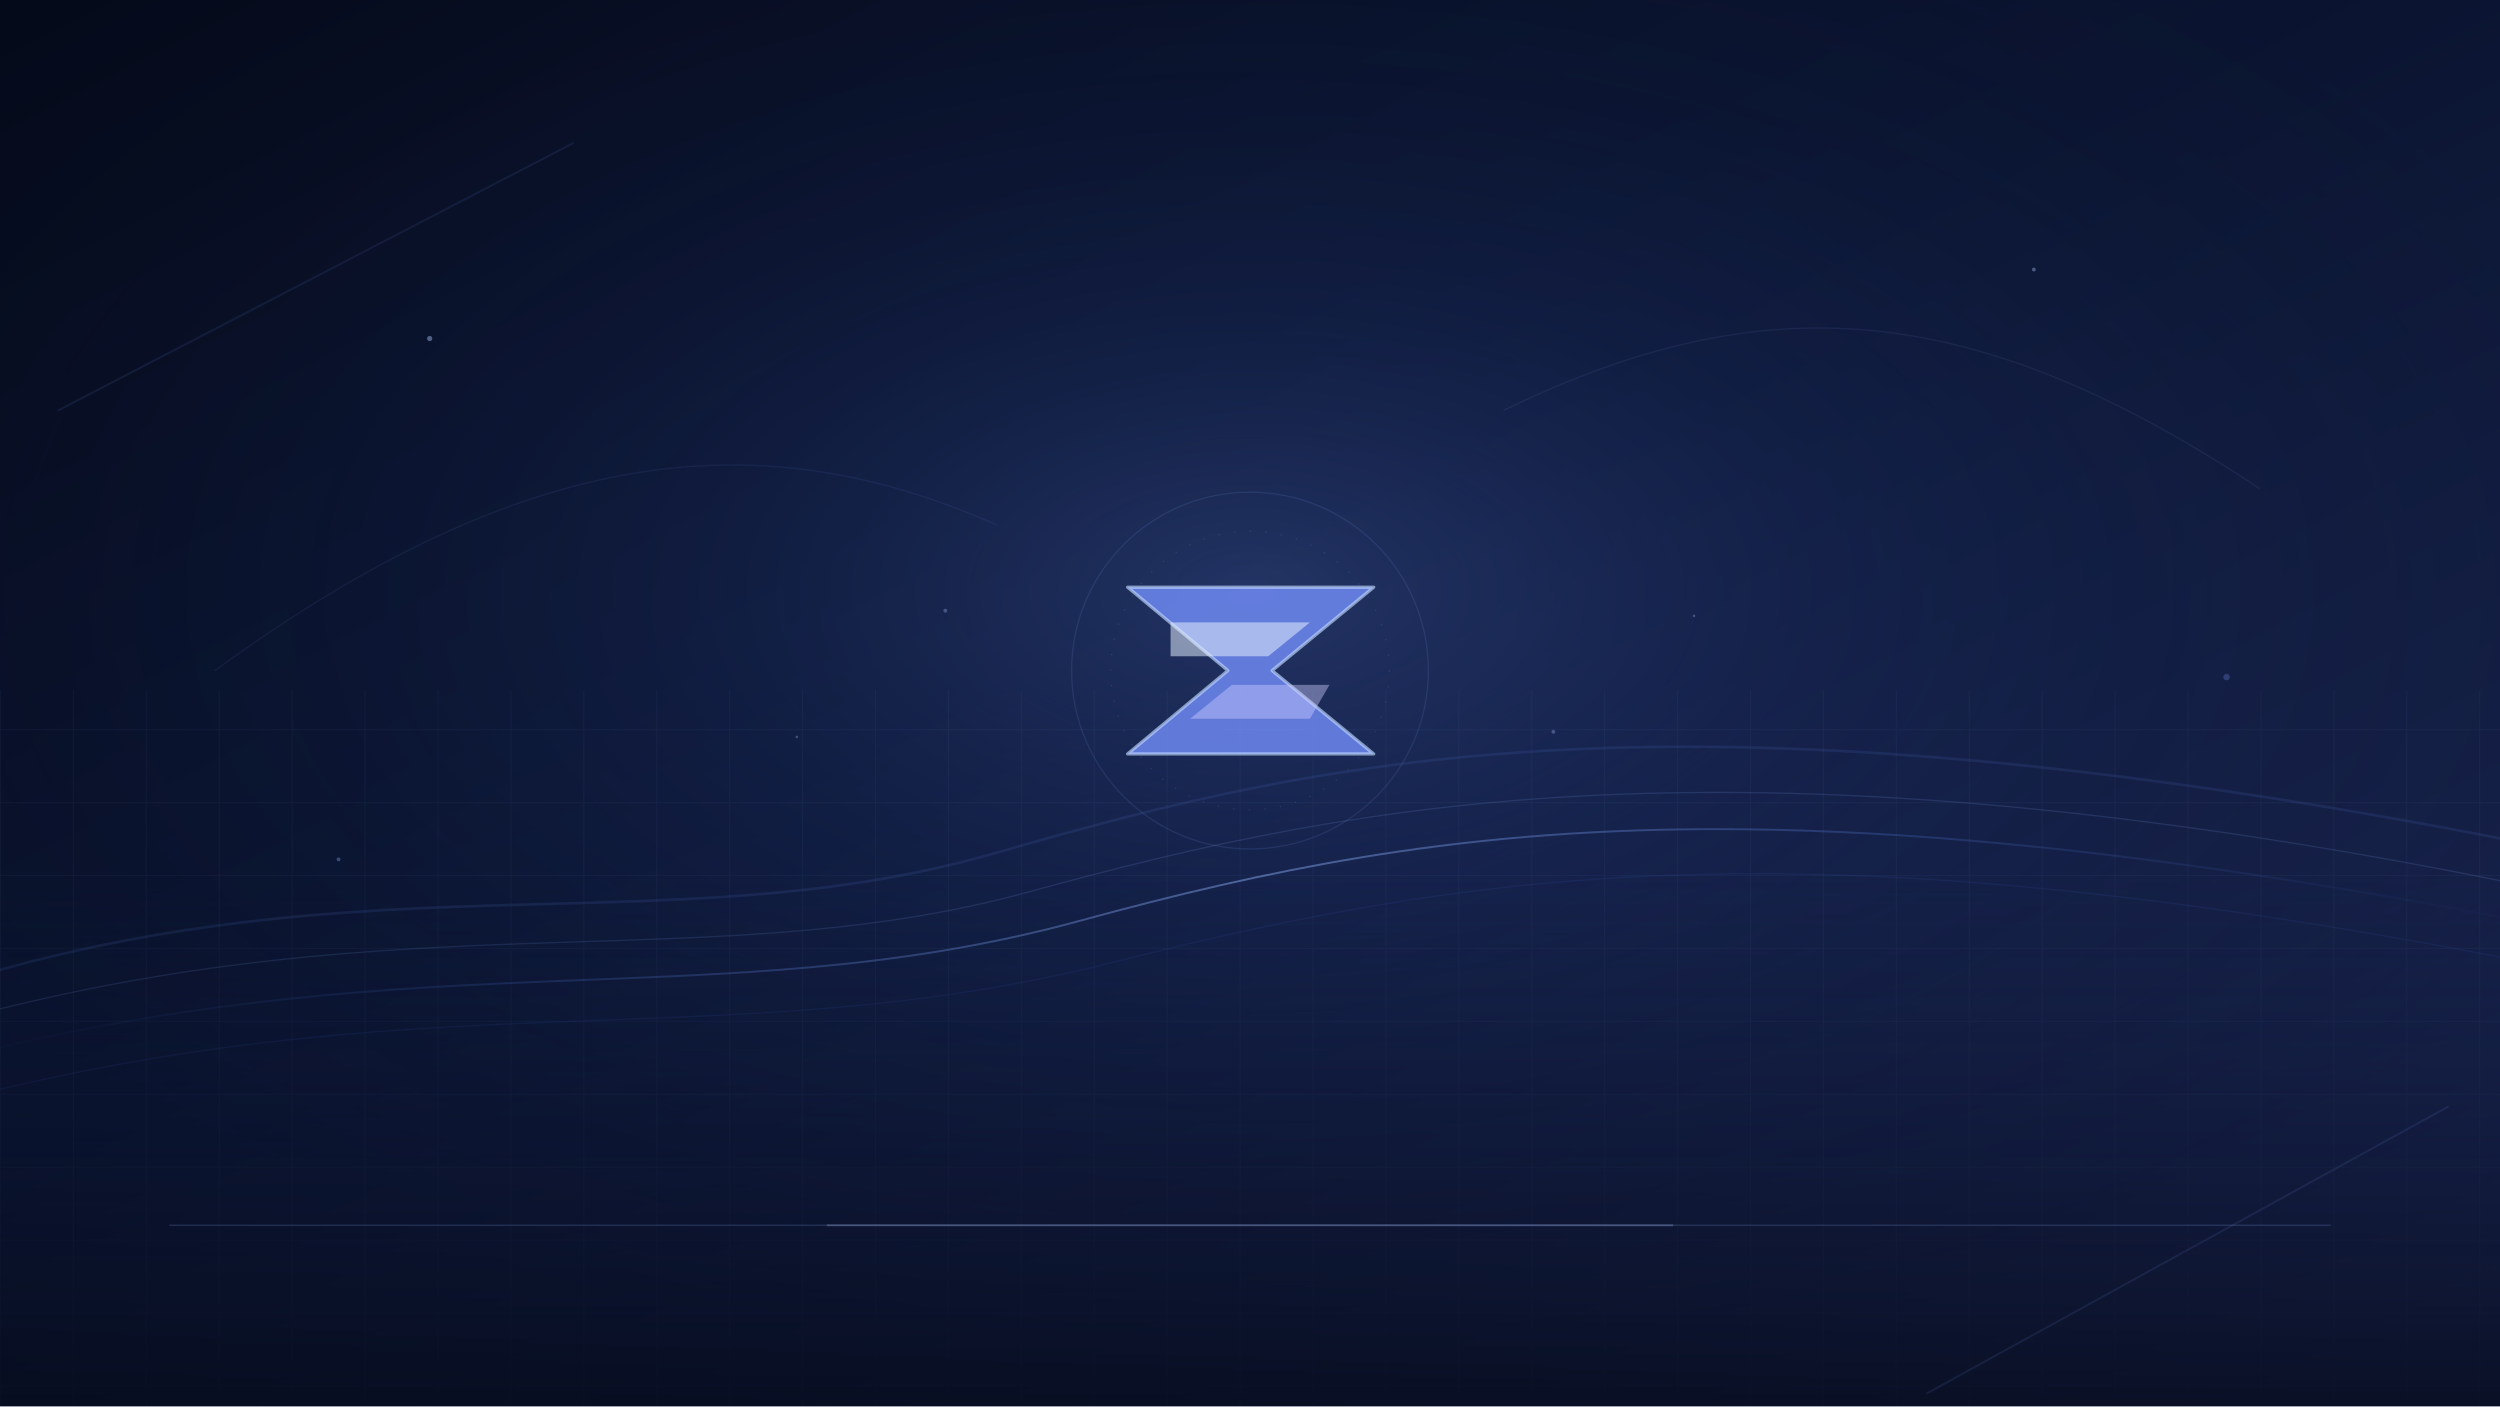
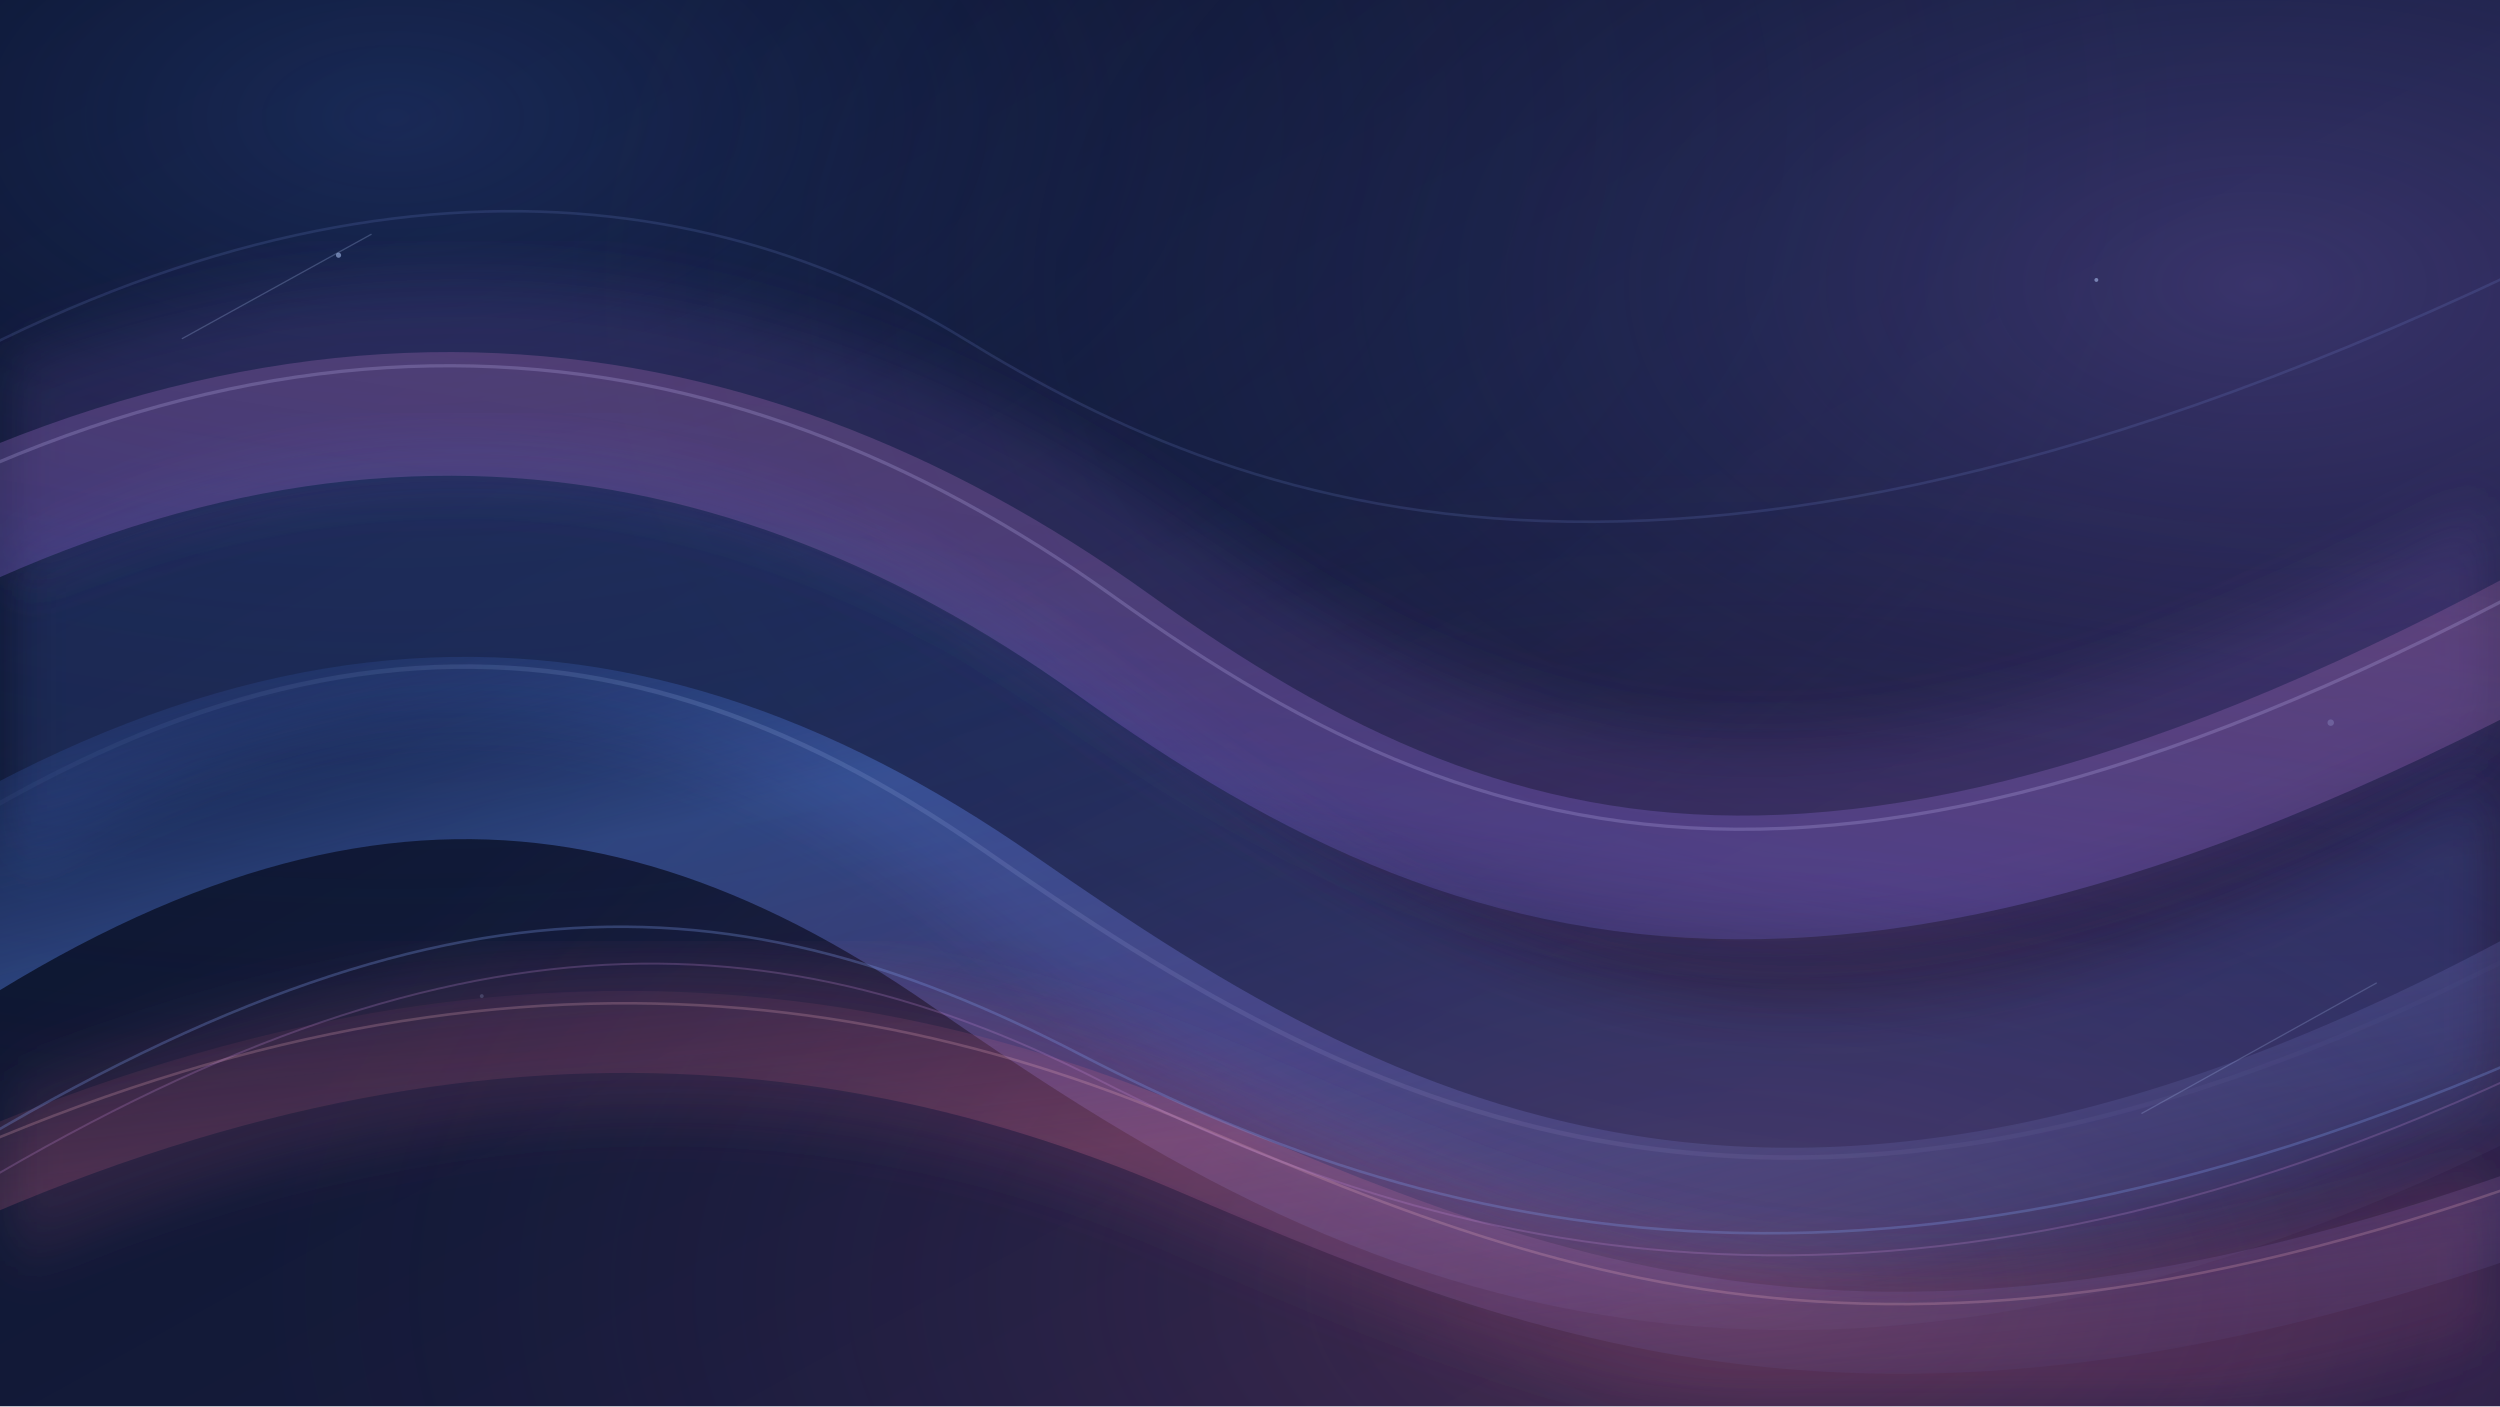
- <svg xmlns="http://www.w3.org/2000/svg" width="3840" height="2160" viewBox="0 0 3840 2160" role="img" aria-labelledby="title description">
+ <svg xmlns="http://www.w3.org/2000/svg" width="3840" height="2160" viewBox="0 0 3840 2160" preserveAspectRatio="xMidYMid slice" role="img" aria-labelledby="title description">
  <defs>
-     <linearGradient id="sky" x1="0" y1="0" x2="0.92" y2="1">
-       <stop offset="0" stop-color="#050A1A" />
-       <stop offset="0.45" stop-color="#0A1430" />
-       <stop offset="1" stop-color="#1A2551" />
+     <linearGradient id="base" x1="0" y1="0" x2="1" y2="1">
+       <stop offset="0" stop-color="#070D20" />
+       <stop offset="0.44" stop-color="#101936" />
+       <stop offset="1" stop-color="#241D43" />
    </linearGradient>
-     <radialGradient id="halo" cx="50%" cy="42%" r="58%">
-       <stop offset="0" stop-color="#5C7DDA" stop-opacity="0.30" />
-       <stop offset="0.38" stop-color="#334FA4" stop-opacity="0.16" />
-       <stop offset="1" stop-color="#111B3C" stop-opacity="0" />
+     <radialGradient id="topGlow" cx="16%" cy="8%" r="72%">
+       <stop offset="0" stop-color="#263E7E" stop-opacity="0.55" />
+       <stop offset="0.42" stop-color="#1A2B5D" stop-opacity="0.26" />
+       <stop offset="1" stop-color="#152041" stop-opacity="0" />
    </radialGradient>
-     <linearGradient id="ridge" x1="0" y1="0" x2="1" y2="0">
-       <stop offset="0" stop-color="#233B82" stop-opacity="0" />
-       <stop offset="0.25" stop-color="#4667C1" stop-opacity="0.30" />
-       <stop offset="0.5" stop-color="#90B7FF" stop-opacity="0.45" />
-       <stop offset="0.75" stop-color="#4667C1" stop-opacity="0.30" />
-       <stop offset="1" stop-color="#233B82" stop-opacity="0" />
+     <radialGradient id="lavenderGlow" cx="90%" cy="20%" r="68%">
+       <stop offset="0" stop-color="#7F64C8" stop-opacity="0.35" />
+       <stop offset="0.45" stop-color="#534DA1" stop-opacity="0.17" />
+       <stop offset="1" stop-color="#2C2B61" stop-opacity="0" />
+     </radialGradient>
+     <radialGradient id="coralGlow" cx="70%" cy="92%" r="60%">
+       <stop offset="0" stop-color="#D76A8A" stop-opacity="0.24" />
+       <stop offset="0.48" stop-color="#914C88" stop-opacity="0.12" />
+       <stop offset="1" stop-color="#4C326A" stop-opacity="0" />
+     </radialGradient>
+     <linearGradient id="blueRibbon" x1="0" y1="0" x2="1" y2="0.65">
+       <stop offset="0" stop-color="#3D68D1" stop-opacity="0.08" />
+       <stop offset="0.29" stop-color="#557FE1" stop-opacity="0.42" />
+       <stop offset="0.62" stop-color="#776FD2" stop-opacity="0.34" />
+       <stop offset="1" stop-color="#8F9BE5" stop-opacity="0.05" />
    </linearGradient>
-     <linearGradient id="mark" x1="-220" y1="-180" x2="210" y2="190">
-       <stop offset="0" stop-color="#9BC8FF" />
-       <stop offset="0.45" stop-color="#6D91FF" />
-       <stop offset="1" stop-color="#B88AFF" />
+     <linearGradient id="violetRibbon" x1="0" y1="1" x2="1" y2="0">
+       <stop offset="0" stop-color="#4A63C1" stop-opacity="0.09" />
+       <stop offset="0.35" stop-color="#7860C9" stop-opacity="0.35" />
+       <stop offset="0.72" stop-color="#B36FB5" stop-opacity="0.28" />
+       <stop offset="1" stop-color="#D68CAC" stop-opacity="0.05" />
    </linearGradient>
-     <pattern id="grid" width="112" height="112" patternUnits="userSpaceOnUse">
-       <path d="M112 0H0V112" fill="none" stroke="#95B5FF" stroke-opacity="0.12" stroke-width="2" />
-     </pattern>
-     <linearGradient id="fade" x1="0" y1="0" x2="0" y2="1">
-       <stop offset="0" stop-color="#0C1635" stop-opacity="0" />
-       <stop offset="1" stop-color="#050A1A" stop-opacity="0.78" />
+     <linearGradient id="peachRibbon" x1="0" y1="0" x2="1" y2="0.9">
+       <stop offset="0" stop-color="#BA547C" stop-opacity="0.03" />
+       <stop offset="0.44" stop-color="#D46A89" stop-opacity="0.26" />
+       <stop offset="0.77" stop-color="#9B6CBD" stop-opacity="0.19" />
+       <stop offset="1" stop-color="#6B84D1" stop-opacity="0.04" />
    </linearGradient>
+     <linearGradient id="edgeLight" x1="0" y1="0" x2="1" y2="0">
+       <stop offset="0" stop-color="#9BBEFF" stop-opacity="0" />
+       <stop offset="0.32" stop-color="#AFCBFF" stop-opacity="0.48" />
+       <stop offset="0.61" stop-color="#D7C6FF" stop-opacity="0.24" />
+       <stop offset="1" stop-color="#9BBEFF" stop-opacity="0" />
+     </linearGradient>
+     <filter id="blur" x="-20%" y="-30%" width="140%" height="160%">
+       <feGaussianBlur stdDeviation="48" />
+     </filter>
+     <filter id="softBlur" x="-20%" y="-30%" width="140%" height="160%">
+       <feGaussianBlur stdDeviation="16" />
+     </filter>
+     <clipPath id="canvas">
+       <rect width="3840" height="2160" />
+     </clipPath>
  </defs>
-   <rect width="3840" height="2160" fill="url(#sky)" />
-   <rect width="3840" height="2160" fill="url(#halo)" />
-   <g fill="none" stroke-linecap="round">
-     <path d="M-160 1540C520 1300 1010 1460 1530 1310S2610 1030 4000 1320" stroke="#4B68BC" stroke-opacity="0.18" stroke-width="4" />
-     <path d="M-160 1594C580 1368 1070 1510 1580 1370S2700 1104 4000 1386" stroke="#7F9DEB" stroke-opacity="0.16" stroke-width="2" />
-     <path d="M-160 1650C620 1430 1090 1570 1660 1414S2760 1188 4000 1440" stroke="url(#ridge)" stroke-width="3" />
-     <path d="M-120 1704C640 1495 1110 1630 1710 1478S2830 1262 3980 1498" stroke="#314A9A" stroke-opacity="0.20" stroke-width="2" />
+   <rect width="3840" height="2160" fill="url(#base)" />
+   <rect width="3840" height="2160" fill="url(#topGlow)" />
+   <rect width="3840" height="2160" fill="url(#lavenderGlow)" />
+   <rect width="3840" height="2160" fill="url(#coralGlow)" />
+   <g clip-path="url(#canvas)" fill="none" stroke-linecap="round">
+     <path d="M-420 1420C350 720 1010 780 1580 1220S2780 2160 4260 1180" stroke="#4E71D5" stroke-opacity="0.20" stroke-width="420" filter="url(#blur)" />
+     <path d="M-420 1650C340 1030 920 1020 1510 1430S2840 2280 4260 1360" stroke="url(#blueRibbon)" stroke-width="280" />
+     <path d="M-420 1650C340 1030 920 1020 1510 1430S2840 2280 4260 1360" stroke="url(#edgeLight)" stroke-opacity="0.34" stroke-width="7" transform="translate(0 -125)" />
+     <path d="M-420 950C410 430 1110 500 1730 930S2910 1540 4260 700" stroke="#8561C6" stroke-opacity="0.18" stroke-width="310" filter="url(#blur)" />
+     <path d="M-420 1010C400 470 1110 560 1710 990S2910 1590 4260 760" stroke="url(#violetRibbon)" stroke-width="190" />
+     <path d="M-420 1010C400 470 1110 560 1710 990S2910 1590 4260 760" stroke="#D0C7FF" stroke-opacity="0.22" stroke-width="5" transform="translate(0 -74)" />
+     <path d="M-460 2040C460 1510 1210 1490 1840 1760S3020 2300 4300 1740" stroke="#C95D83" stroke-opacity="0.16" stroke-width="240" filter="url(#blur)" />
+     <path d="M-460 2020C470 1480 1200 1500 1830 1770S3030 2260 4300 1690" stroke="url(#peachRibbon)" stroke-width="126" />
+     <path d="M-460 2020C470 1480 1200 1500 1830 1770S3030 2260 4300 1690" stroke="#F5B7C7" stroke-opacity="0.22" stroke-width="4" transform="translate(0 -44)" />
+     <path d="M-340 720C420 210 1040 250 1480 520S2630 1080 4140 280" stroke="#819BEA" stroke-opacity="0.16" stroke-width="4" />
+     <path d="M-220 1870C620 1320 1100 1330 1660 1620S2960 2100 4140 1500" stroke="#7D9CEB" stroke-opacity="0.30" stroke-width="4" />
+     <path d="M-180 1912C610 1400 1140 1380 1690 1660S2980 2130 4070 1550" stroke="#C58ADB" stroke-opacity="0.24" stroke-width="3" />
  </g>
-   <rect x="0" y="1060" width="3840" height="1100" fill="url(#grid)" opacity="0.54" />
-   <rect x="0" y="1340" width="3840" height="820" fill="url(#fade)" />
-   <g fill="none" stroke-linecap="round">
-     <path d="M90 630L880 220" stroke="#7497F0" stroke-opacity="0.10" stroke-width="3" />
-     <path d="M2960 2140L3760 1700" stroke="#7394E5" stroke-opacity="0.12" stroke-width="3" />
-     <path d="M330 1030C810 680 1170 646 1530 806" stroke="#6689E2" stroke-opacity="0.10" stroke-width="2" />
-     <path d="M2310 630C2710 436 3030 458 3470 750" stroke="#99B9FF" stroke-opacity="0.08" stroke-width="2" />
-     <circle cx="660" cy="520" r="4" fill="#B5CCFF" fill-opacity="0.42" stroke="none" />
-     <circle cx="3124" cy="414" r="3" fill="#B5CCFF" fill-opacity="0.36" stroke="none" />
-     <circle cx="3420" cy="1040" r="5" fill="#809EFF" fill-opacity="0.25" stroke="none" />
-     <circle cx="520" cy="1320" r="3" fill="#9CB7FF" fill-opacity="0.32" stroke="none" />
+   <g fill="#B9D0FF" opacity="0.52">
+     <circle cx="520" cy="392" r="4" />
+     <circle cx="3220" cy="430" r="3" />
+     <circle cx="3580" cy="1110" r="5" opacity="0.42" />
+     <circle cx="740" cy="1530" r="3" opacity="0.36" />
  </g>
-   <g transform="translate(1920 1030)" fill="none" stroke-linejoin="round">
-     <circle r="274" stroke="#8DABFF" stroke-opacity="0.12" stroke-width="2" />
-     <circle r="214" stroke="#94B1FF" stroke-opacity="0.14" stroke-width="2" stroke-dasharray="2 22" />
-     <path d="M-188-128H190L34 0L190 128H-188L-34 0Z" fill="url(#mark)" fill-opacity="0.78" stroke="#C0D8FF" stroke-opacity="0.64" stroke-width="5" />
-     <path d="M-122-74H92L28-22H-122Z" fill="#E8F2FF" fill-opacity="0.52" stroke="none" />
-     <path d="M-28 22H122L92 74H-92Z" fill="#D0CCFF" fill-opacity="0.42" stroke="none" />
+   <g fill="none" stroke="#B9D0FF" stroke-linecap="round">
+     <path d="M280 520L570 360" stroke-opacity="0.24" stroke-width="2" />
+     <path d="M3290 1710L3650 1510" stroke-opacity="0.22" stroke-width="2" />
  </g>
-   <g fill="#A7C4FF" fill-opacity="0.30">
-     <circle cx="1452" cy="938" r="3" />
-     <circle cx="2386" cy="1124" r="3" />
-     <circle cx="2602" cy="946" r="2" />
-     <circle cx="1224" cy="1132" r="2" />
-   </g>
-   <path d="M260 1882H3580" stroke="#7D9FEA" stroke-opacity="0.22" stroke-width="2" />
-   <path d="M1270 1882H2570" stroke="#B4CDFF" stroke-opacity="0.24" stroke-width="3" />
</svg>
